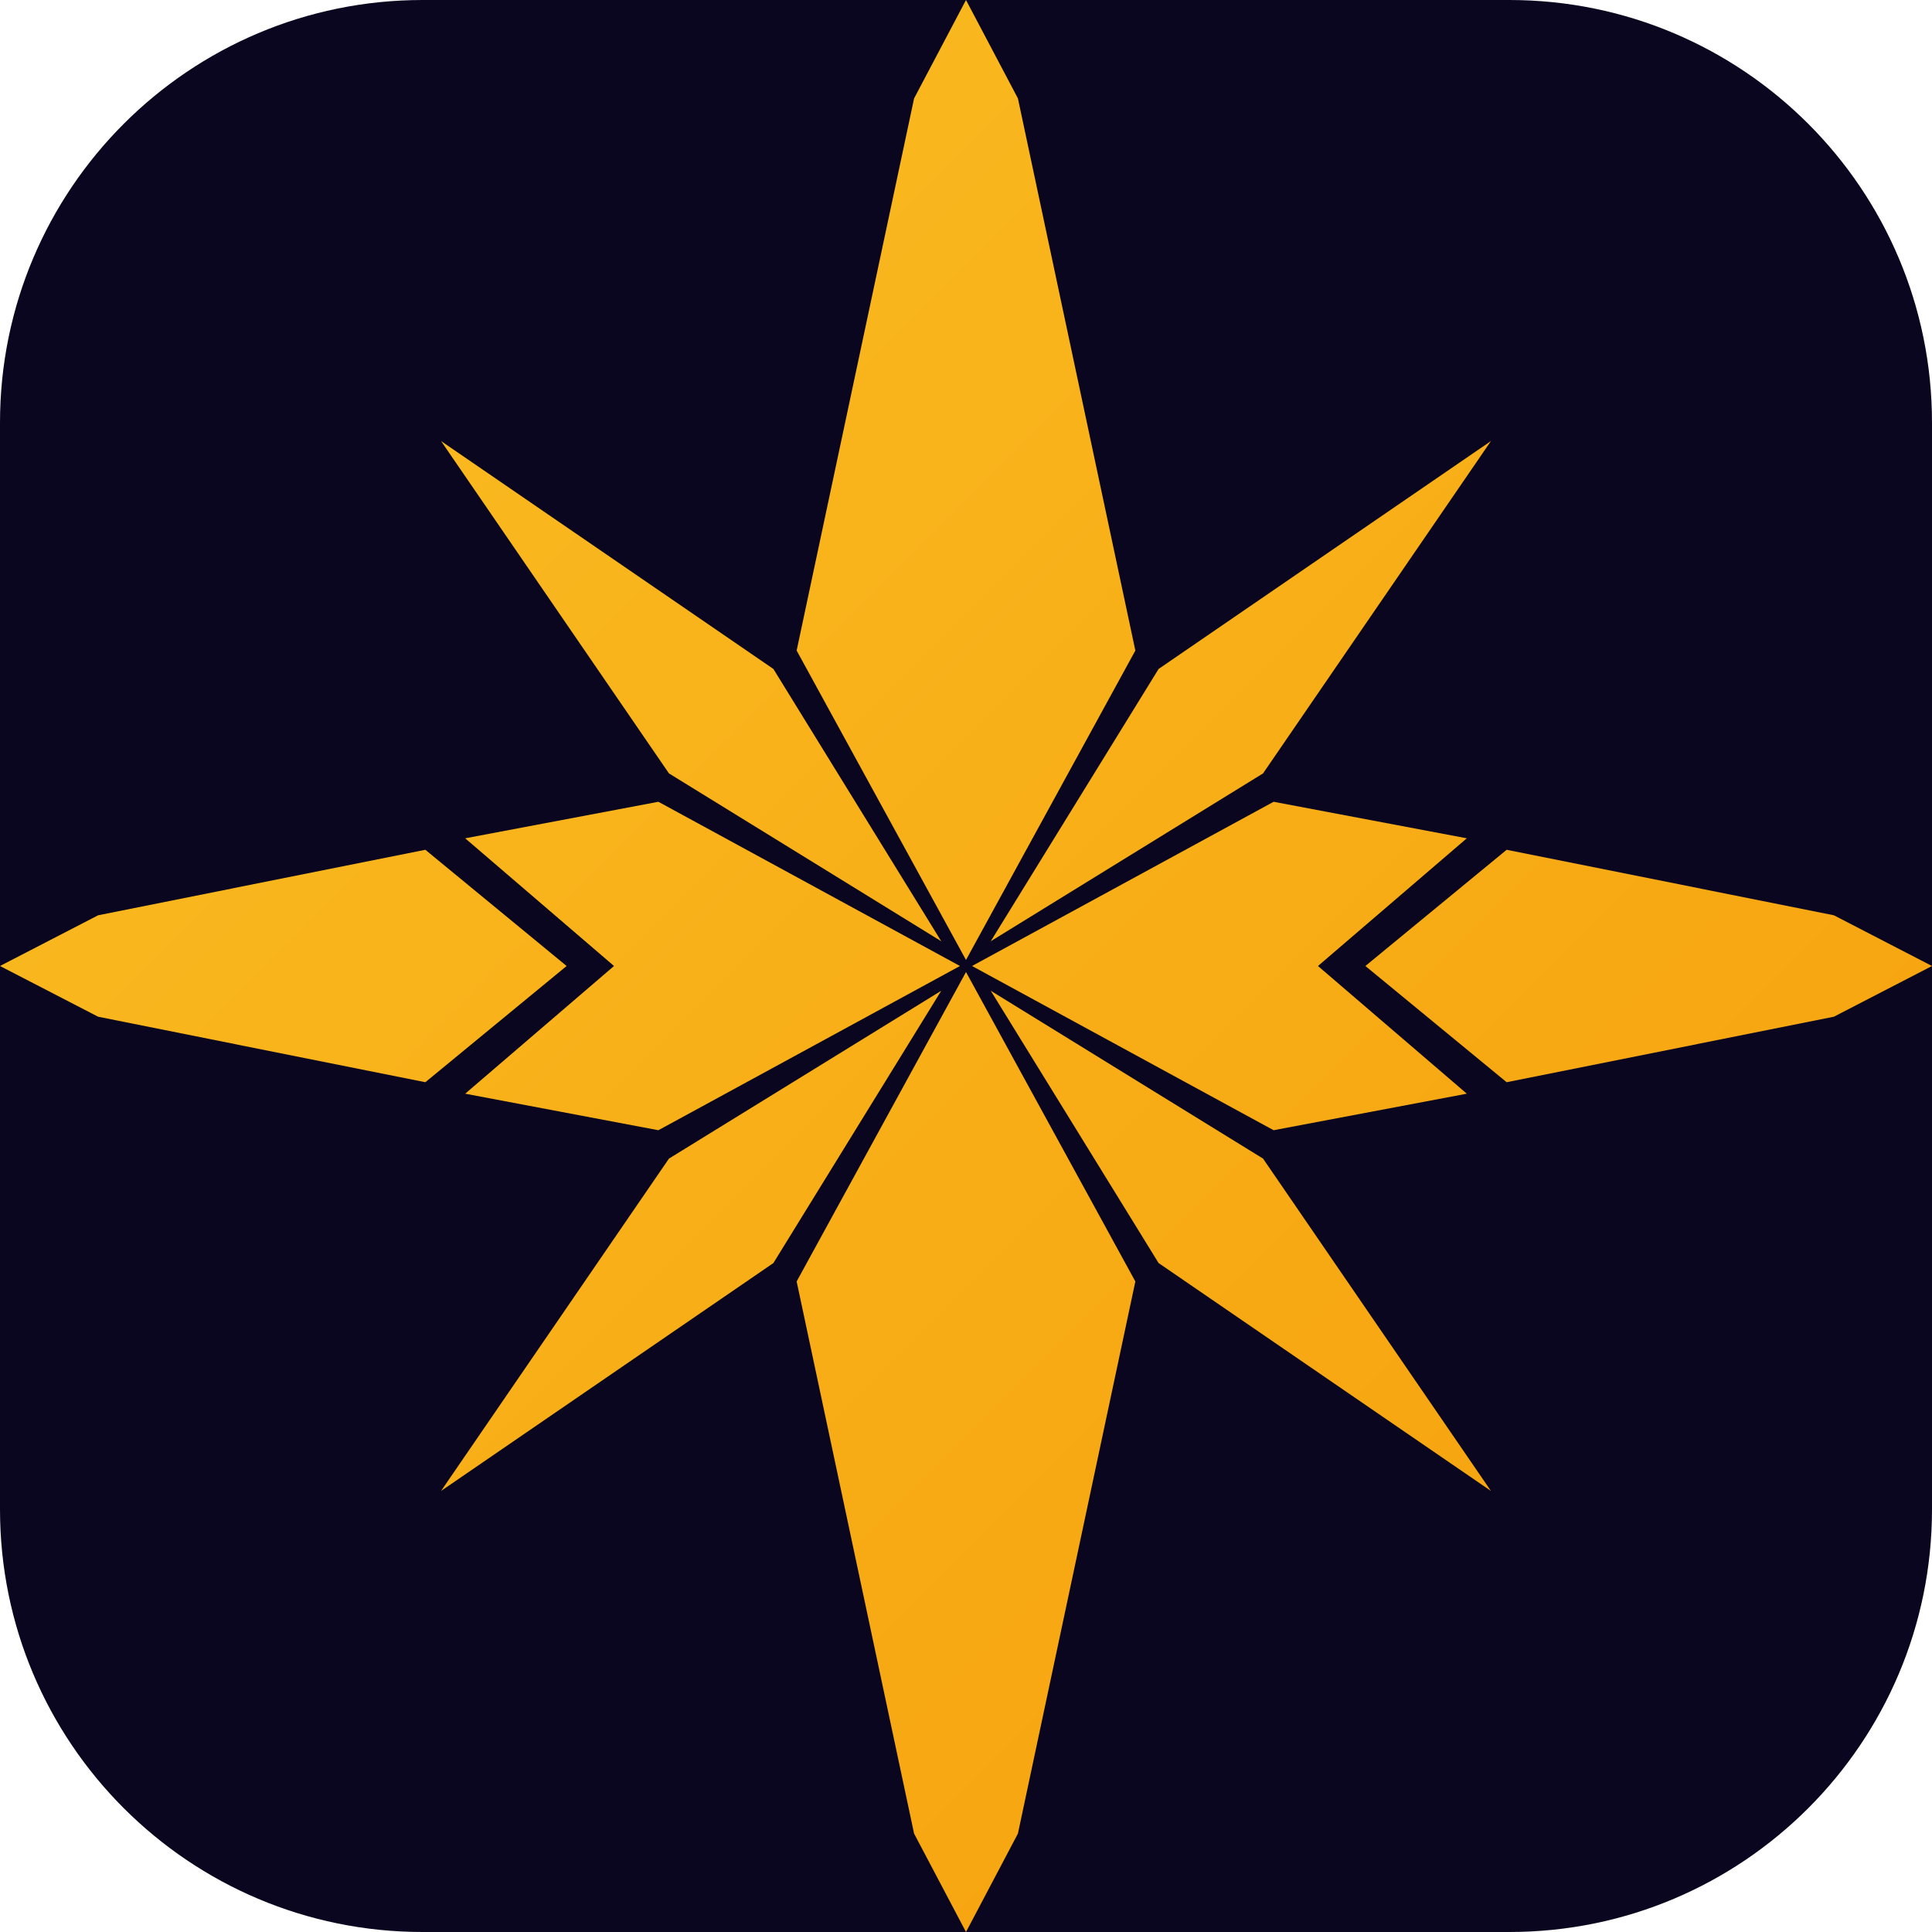
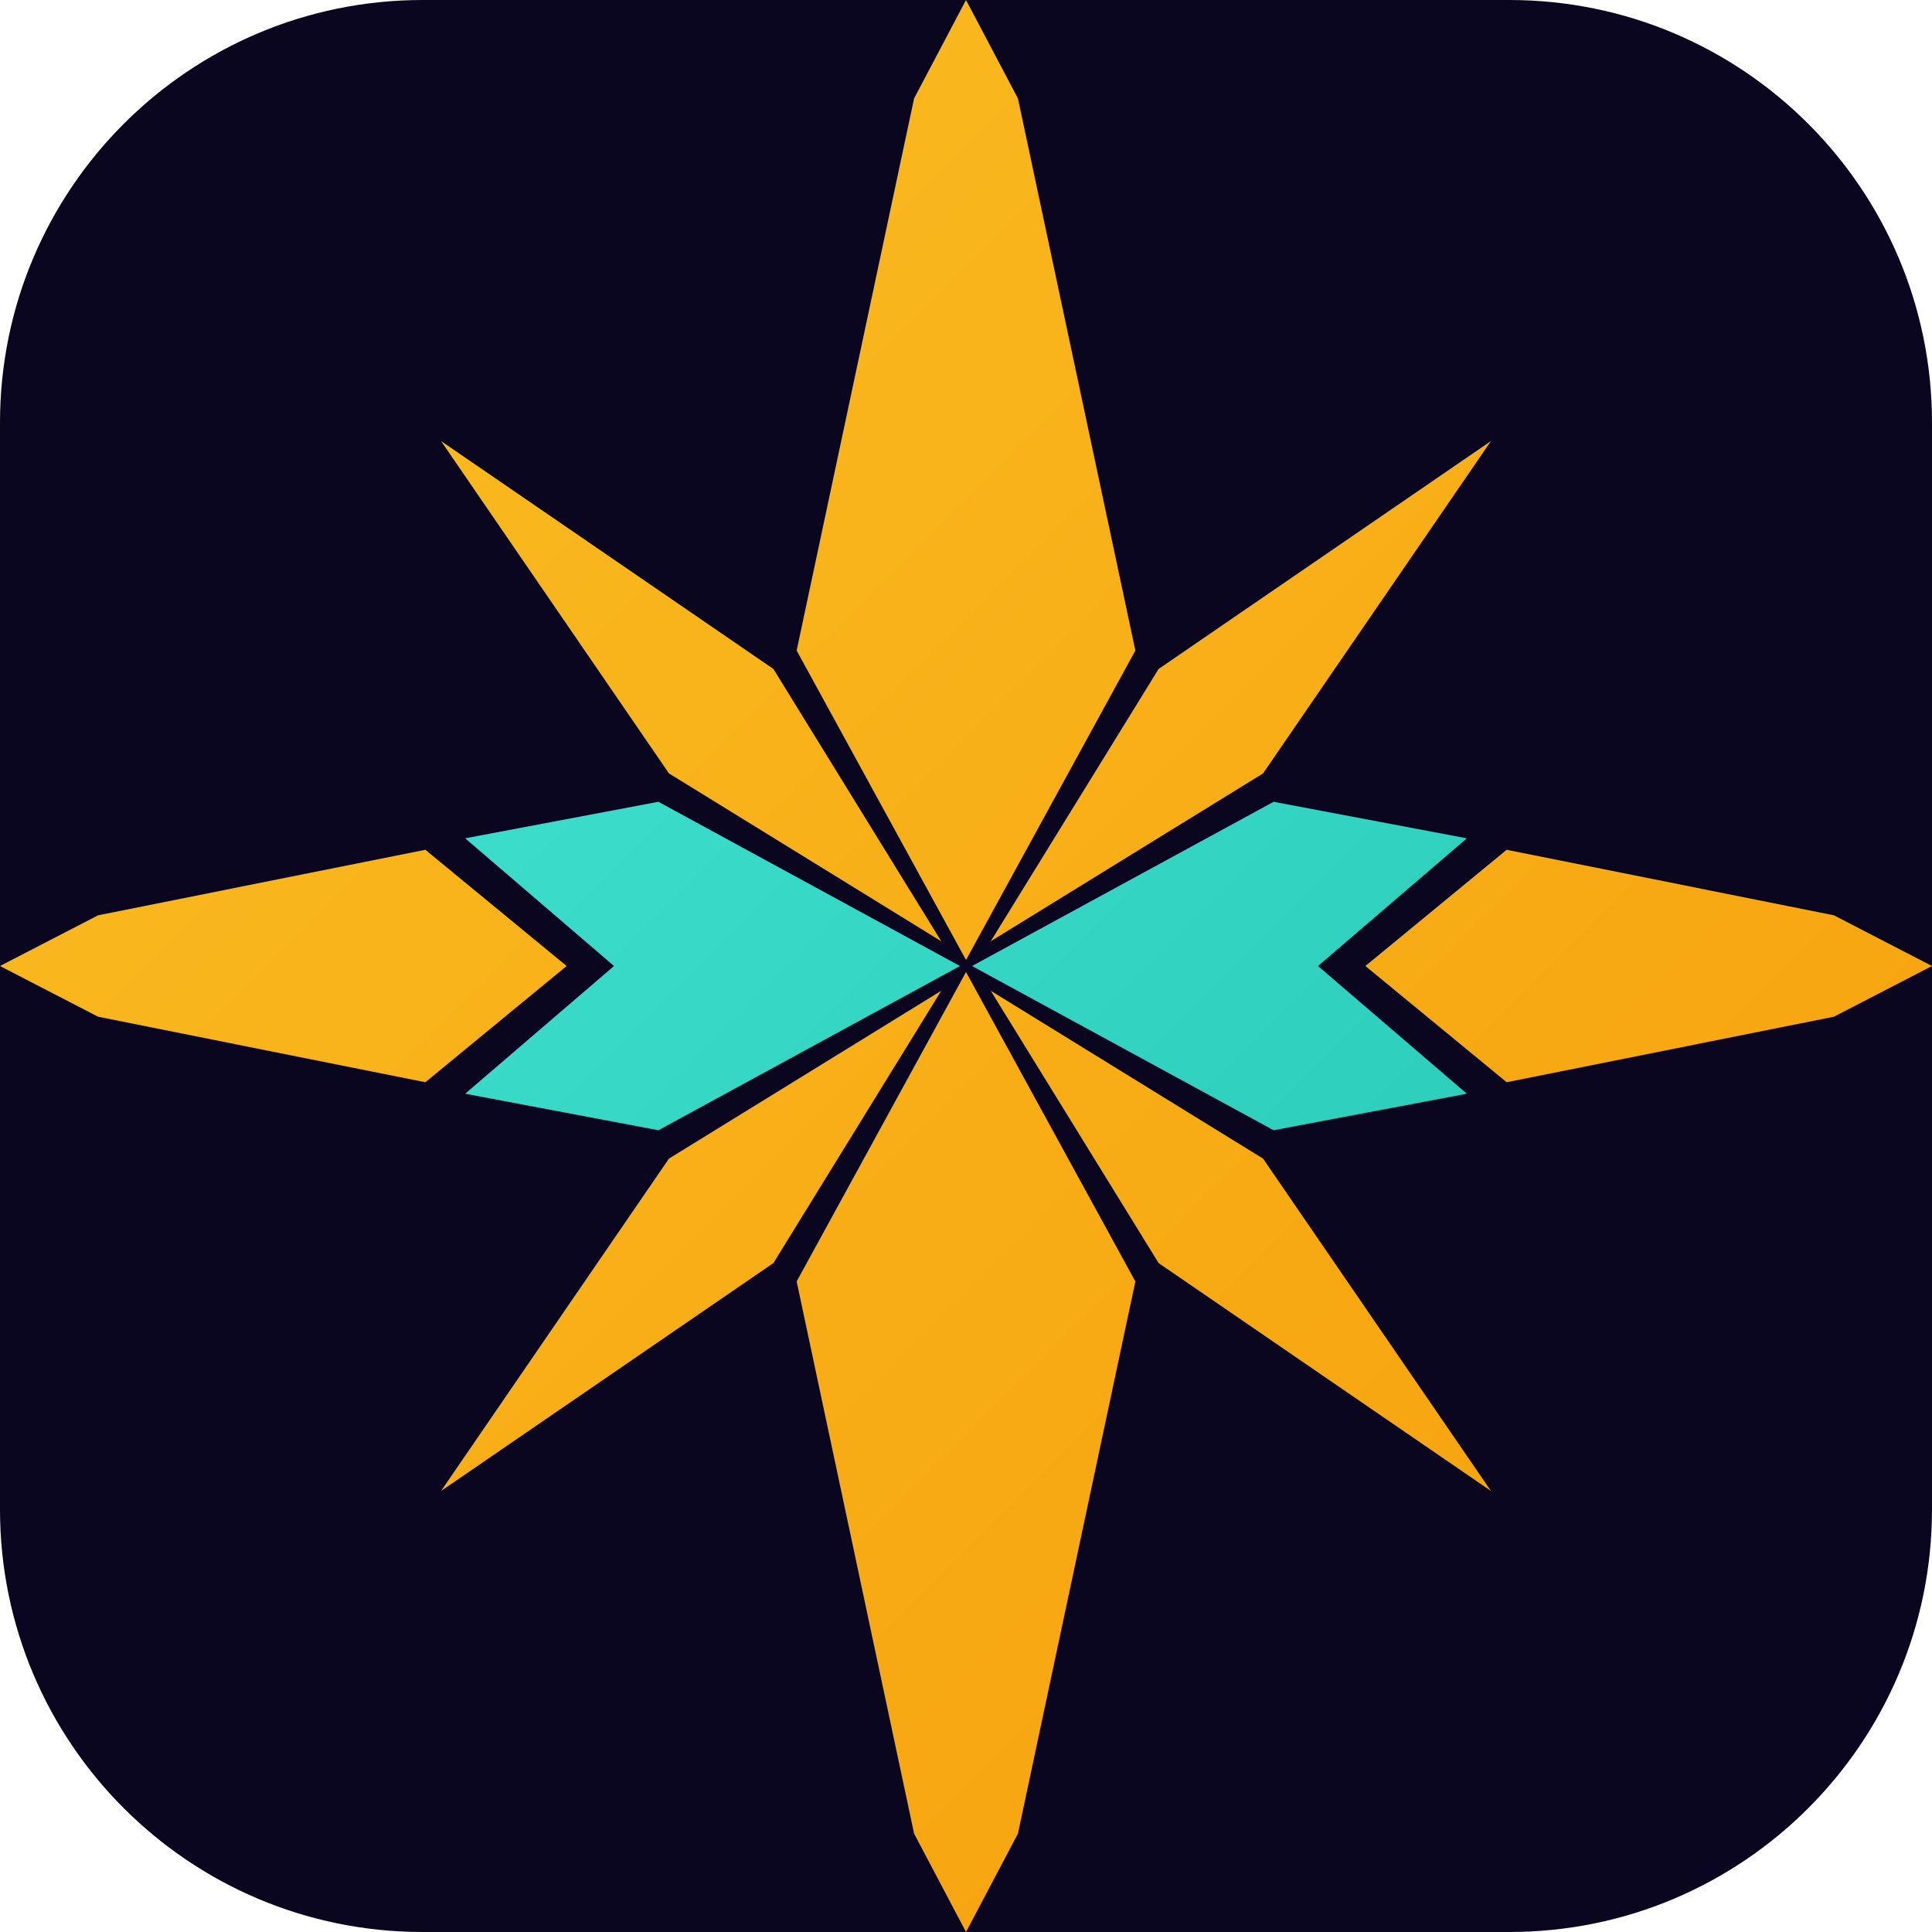
<svg xmlns="http://www.w3.org/2000/svg" viewBox="0 0 64 64">
  <defs>
    <linearGradient id="g" x1="0" y1="0" x2="64" y2="64" gradientUnits="userSpaceOnUse">
      <stop stop-color="#fbbf24" />
      <stop offset="1" stop-color="#f59e0b" />
    </linearGradient>
+     <linearGradient id="d" x1="0" y1="0" x2="64" y2="64" gradientUnits="userSpaceOnUse">
+       <stop stop-color="#4aedd9" />
+       <stop offset="1" stop-color="#1fbfae" />
+     </linearGradient>
  </defs>
  <rect width="64" height="64" rx="14" fill="#0b0620" />
  <path fill="url(#g)" d="M32 0 L30.28 3.26 L26.39 21.55 L32 31.8 L37.61 21.55 L33.72 3.26 Z" />
  <path fill="url(#g)" d="M32 64 L30.28 60.74 L26.39 42.45 L32 32.2 L37.61 42.45 L33.72 60.74 Z" />
-   <path fill="url(#g)" d="M21.81 26.56 L15.41 27.77 L20.34 32 L15.41 36.23 L21.81 37.44 L31.8 32 Z" />
+   <path fill="url(#d)" d="M21.81 26.56 L15.41 27.77 L20.34 32 L15.41 36.23 L21.81 37.44 L31.8 32 Z" />
  <path fill="url(#g)" d="M0 32 L3.25 30.32 L14.09 28.15 L18.77 32 L14.09 35.85 L3.25 33.68 Z" />
-   <path fill="url(#g)" d="M42.19 26.56 L48.59 27.77 L43.66 32 L48.59 36.23 L42.19 37.44 L32.2 32 Z" />
+   <path fill="url(#d)" d="M42.19 26.56 L48.59 27.77 L43.66 32 L48.59 36.23 L42.19 37.44 L32.2 32 Z" />
  <path fill="url(#g)" d="M64 32 L60.75 30.32 L49.91 28.15 L45.23 32 L49.91 35.85 L60.75 33.68 Z" />
  <path fill="url(#g)" d="M32.82 31.18 L41.84 25.62 L49.39 14.61 L38.38 22.16 Z" />
  <path fill="url(#g)" d="M31.18 31.18 L25.62 22.16 L14.61 14.61 L22.16 25.62 Z" />
  <path fill="url(#g)" d="M32.82 32.82 L38.38 41.84 L49.39 49.39 L41.84 38.38 Z" />
  <path fill="url(#g)" d="M31.18 32.82 L22.16 38.38 L14.61 49.39 L25.62 41.84 Z" />
</svg>
